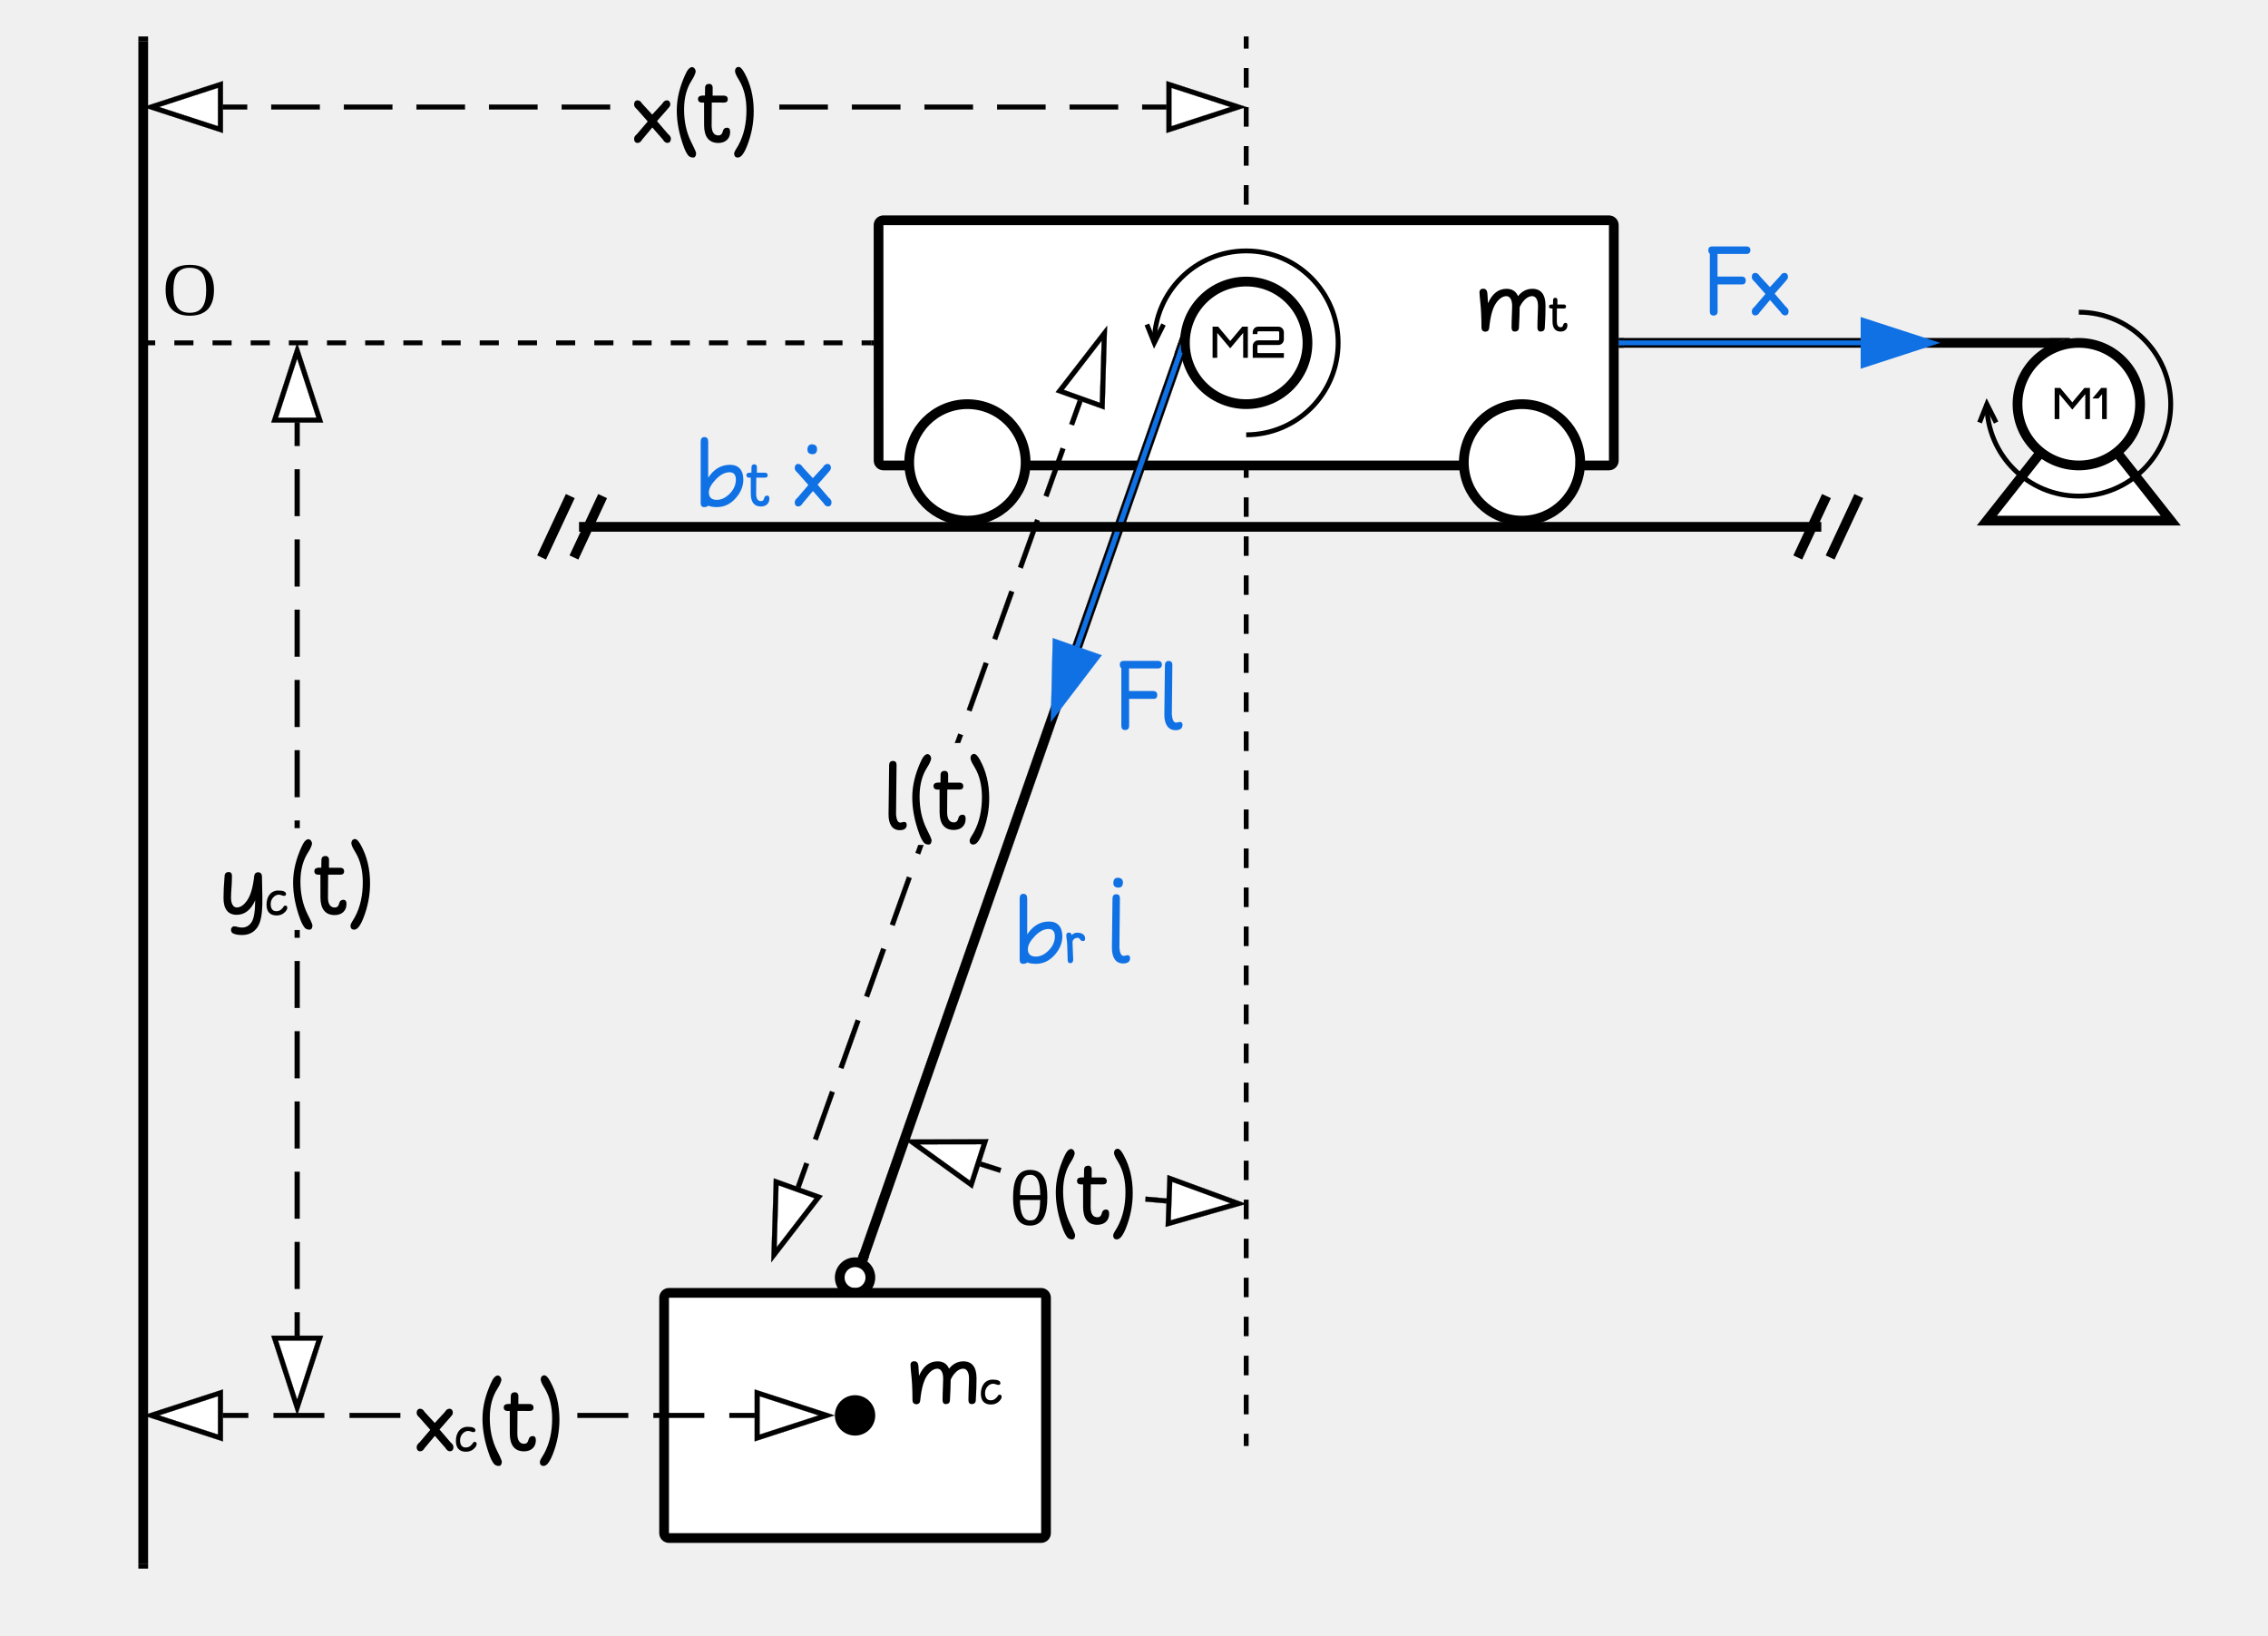
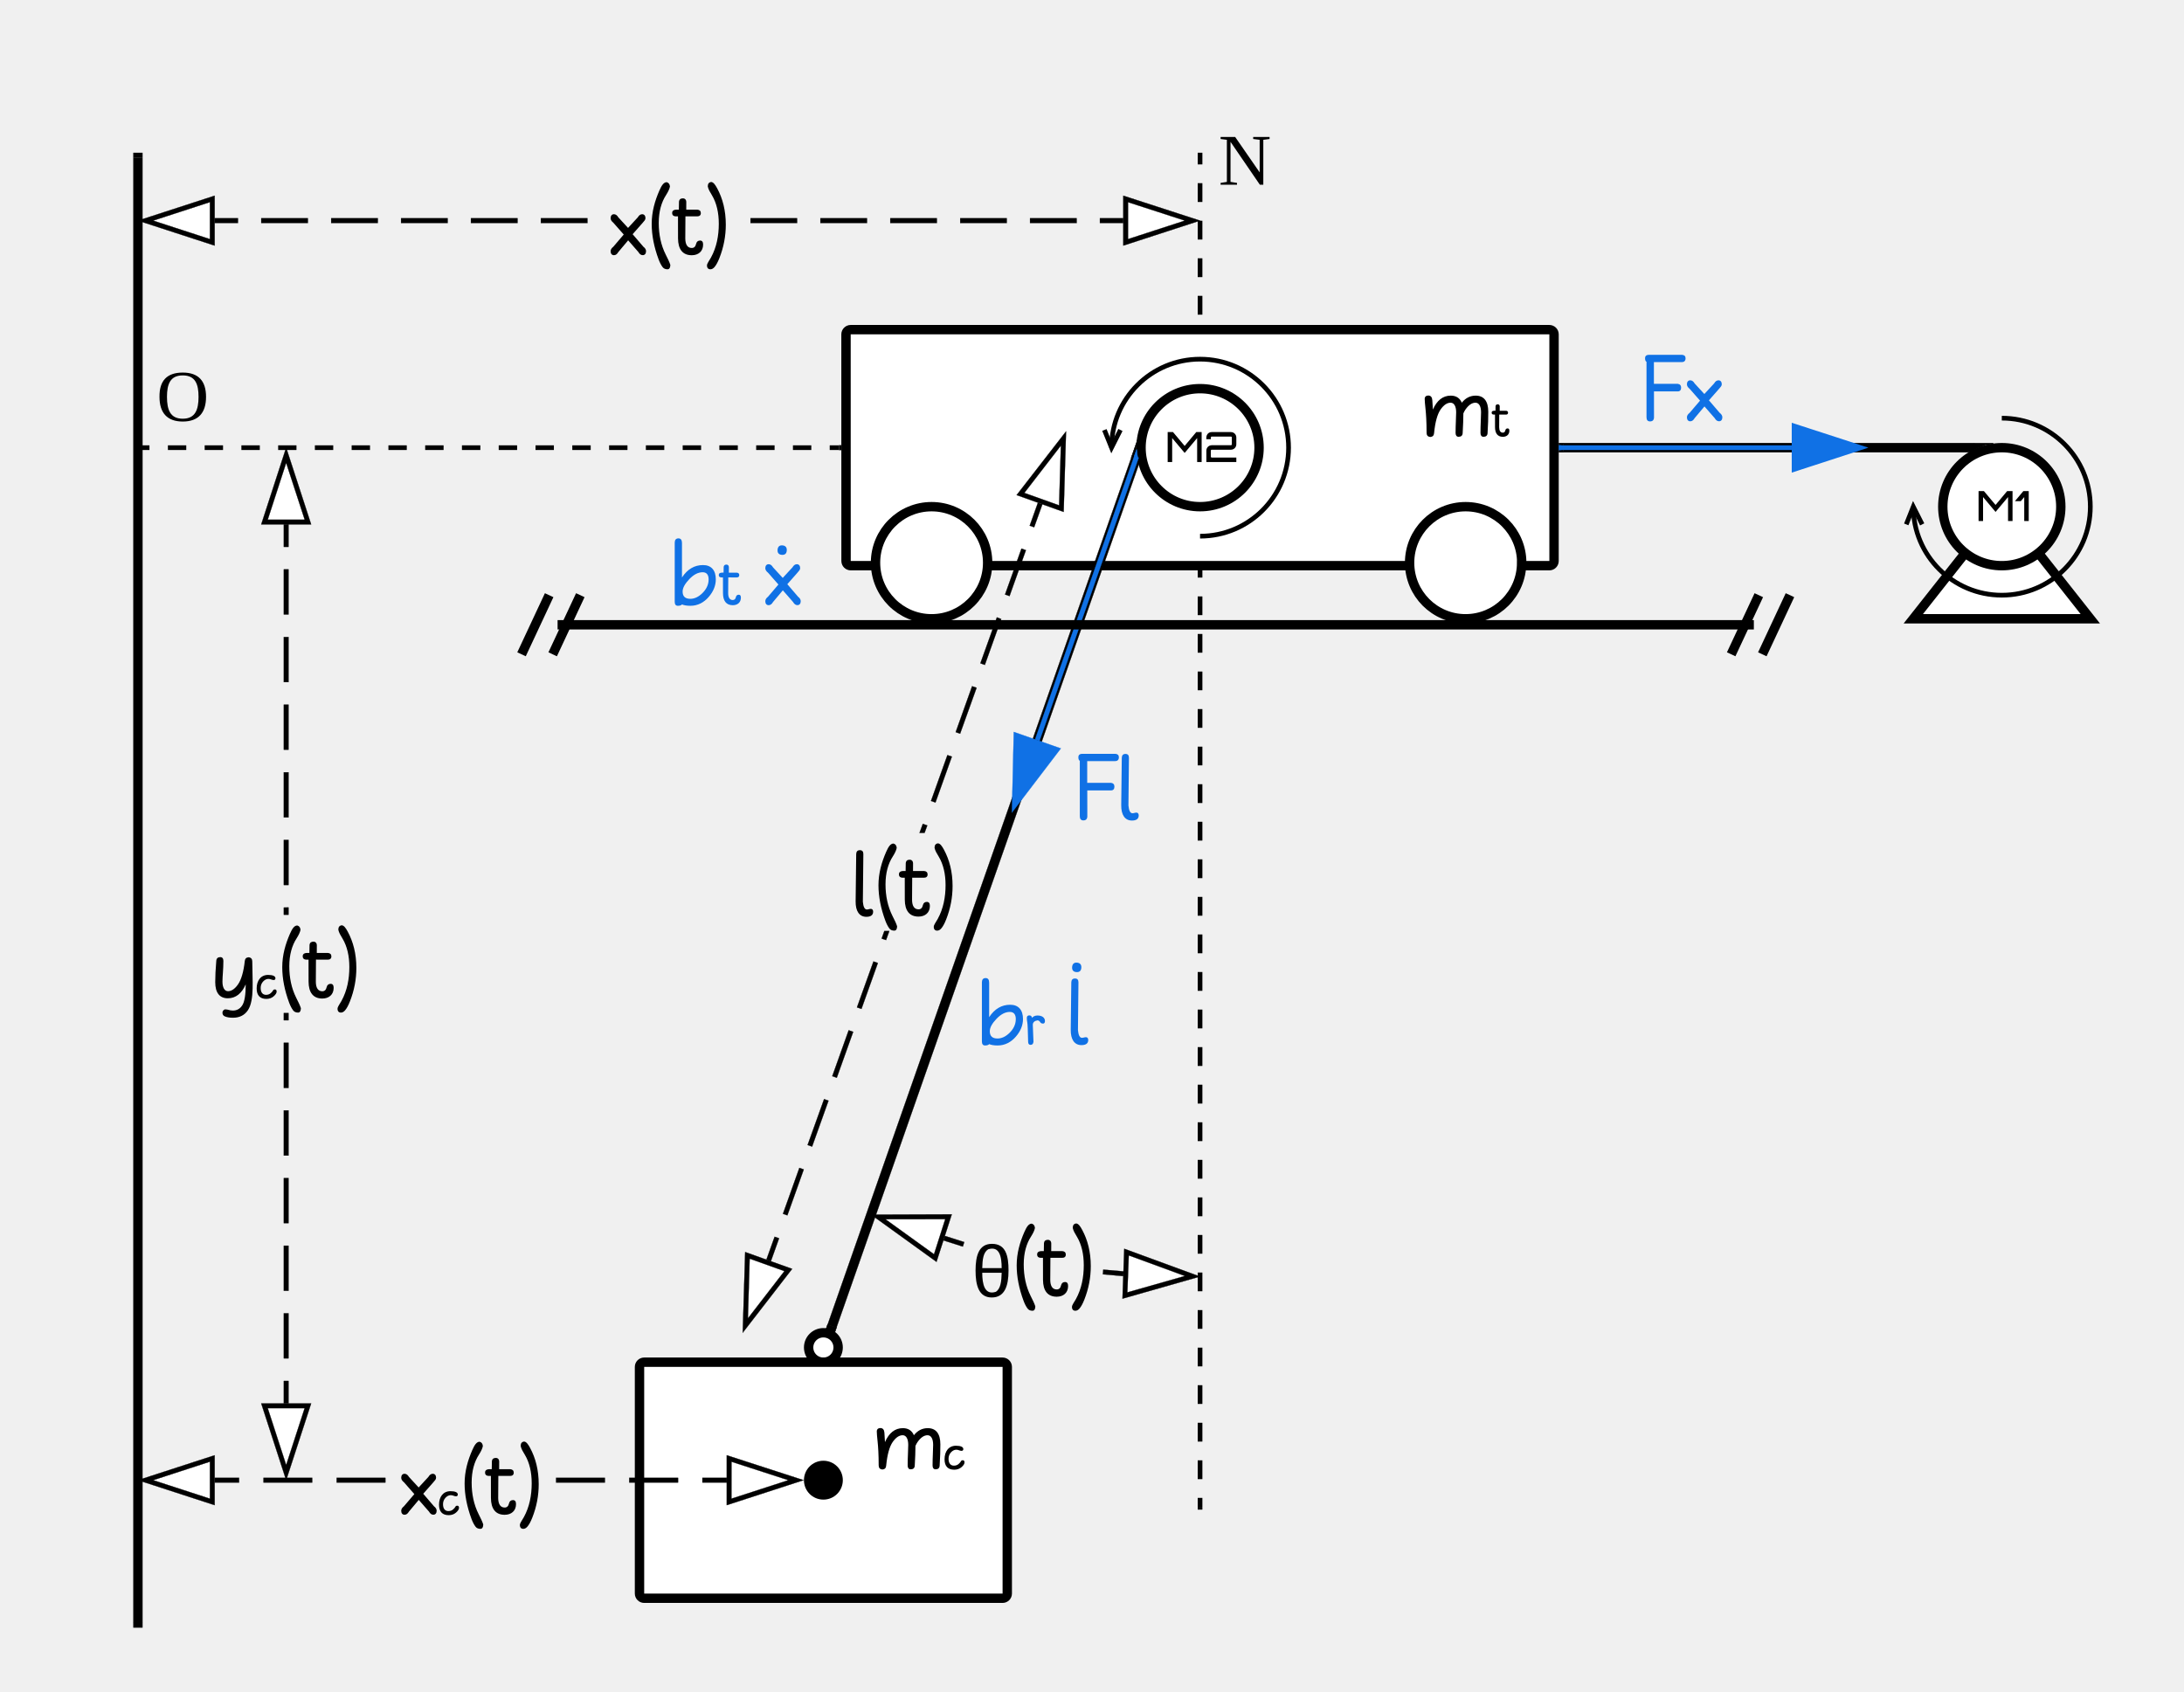
- <svg xmlns="http://www.w3.org/2000/svg" xmlns:ns1="lucid" xmlns:xlink="http://www.w3.org/1999/xlink" width="466.3" height="336.15">
-   <g transform="translate(-373.7008 -80.70373)" ns1:page-tab-id="0_0">
+ <svg xmlns="http://www.w3.org/2000/svg" xmlns:ns1="lucid" xmlns:xlink="http://www.w3.org/1999/xlink" width="466.3" height="361.26">
+   <g transform="translate(-373.7008 -55.59055)" ns1:page-tab-id="0_0">
    <path d="M403.65 151.18h1.96m3.94 0h3.92m3.93 0h3.92m3.92 0h3.93m3.92 0H437m3.93 0h3.92m3.93 0h3.92m3.93 0h3.92m3.93 0h3.93m3.92 0h3.93m3.92 0h3.93m3.93 0h3.92m3.93 0h3.93m3.93 0h3.92m3.93 0h3.93m3.93 0h3.93m3.9 0h3.94m3.92 0h3.93m3.92 0h3.92m3.93 0h1.96M403.66 151.18h-.5" stroke="#000" fill="none" />
    <path d="M553.33 151.68h-.5v-1h.5z" stroke="#000" stroke-width=".05" />
    <path d="M707.5 151.18h87.75" stroke="#000" stroke-width="2" fill="none" />
    <path d="M707.54 152.18h-1.03v-2h1.04zM799.25 150.4l-1.68.23-2.34.98v-1.42h4.02z" stroke="#000" stroke-width=".05" />
    <path d="M629.92 88.7v2m0 4v4.02m0 4v4.02m0 4v4.02m0 4v4.02m0 4v4.02m0 4v4.02m0 4v4.02m0 4v4.02m0 4v4.02m0 4.02v4m0 4.02v4m0 4.02v4m0 4.02v4m0 4.02v4m0 4.02v4m0 4.02v4m0 4.02v4.02m0 4v4.02m0 4v4.02m0 4v4.02m0 4v4.02m0 4v4.02m0 4v4.02m0 4v4.02m0 4v4.03m0 4v4.02m0 4v4.02m0 4v4.02m0 4v4m0 4.02v4m0 4.02v4m0 4.02v4m0 4.02v4m0 4.02v4.02m0 4v4.02m0 4v2M629.92 88.7v-.5M629.92 377.44v.5" stroke="#000" fill="none" />
    <path d="M554.33 126.98a1 1 0 0 1 1-1H704.5a1 1 0 0 1 1 1v48.4a1 1 0 0 1-1 1H555.34a1 1 0 0 1-1-1z" stroke="#000" stroke-width="2" fill="#fff" />
    <path d="M584.57 175.75c0 6.6-5.36 11.97-11.97 11.97-6.6 0-11.97-5.36-11.97-11.97 0-6.6 5.36-11.97 11.97-11.97 6.6 0 11.97 5.36 11.97 11.97zM698.58 175.75c0 6.6-5.36 11.97-11.97 11.97-6.6 0-11.95-5.36-11.95-11.97 0-6.6 5.35-11.97 11.96-11.97 6.62 0 11.98 5.36 11.98 11.97z" stroke="#000" stroke-width="2" fill="#fff" />
    <g fill="none">
      <path d="M629.92 170.08c10.44 0 18.9-8.46 18.9-18.9 0-10.44-8.46-18.9-18.9-18.9-10.44 0-18.9 8.46-18.9 18.9" stroke="#000" />
      <path d="M609.5 147.4l1.52 3.78 1.9-3.78" stroke="#000" />
      <path d="M629.92 170.08c10.44 0 18.9-8.46 18.9-18.9 0-10.44-8.46-18.9-18.9-18.9-10.44 0-18.9 8.46-18.9 18.9z" />
    </g>
    <path d="M642.52 151.18c0 6.96-5.64 12.6-12.6 12.6s-12.6-5.64-12.6-12.6 5.64-12.6 12.6-12.6 12.6 5.64 12.6 12.6z" stroke="#000" stroke-width="2" fill="#fff" />
    <use xlink:href="#a" transform="matrix(1,0,0,1,622.3228,143.5827) translate(0.1866667 10.66667)" />
    <path d="M617.13 153.97L552.28 339.1l-1.88-.67 64.84-185.12z" stroke="#000" stroke-width=".05" />
    <path d="M616.3 151.18l.36 2.65-1.43-.5 1.28-3.66z" />
    <path d="M616.34 151.18l.35 2.7-1.5-.53 1.37-3.9zm-1.08 2.14l1.37.48-.34-2.62.16-1.27z" stroke="#000" stroke-width=".05" />
    <path d="M552.3 339.06l-.37 1.02-1.85-.76.32-.92z" />
    <path d="M552.32 339.05l-.37 1.07-1.9-.8.34-.95zm-2.2.25l1.8.75.34-.97-1.84-.65zM424.5 103.2h-4.97v-1h4.98zm14.93 0h-9.95v-1h9.95zm14.93 0h-9.95v-1h9.96zm14.92 0h-9.95v-1h9.95zm14.92 0h-9.95v-1h9.95zm14.93 0h-9.95v-1h9.94zm44.76 0h-9.95v-1h9.94zm14.92 0h-9.95v-1h9.95zm14.92 0h-9.95v-1h9.94zm14.92 0h-9.94v-1h9.94zm14.93 0h-9.96v-1h9.95zm9.94 0h-4.98v-1h4.98z" stroke="#000" stroke-width=".05" />
    <path d="M419.03 107.34l-14.26-4.64 14.26-4.63z" fill="#fff" />
    <path d="M419.53 108.03l-16.38-5.33 16.38-5.32zm-13.14-5.33l12.13 3.95v-7.9z" stroke="#000" stroke-width=".05" />
    <path d="M628.3 102.7l-14.26 4.64v-9.27z" fill="#fff" />
    <path d="M629.92 102.7l-16.38 5.33V97.38zm-15.38 3.95l12.14-3.95-12.14-3.94z" stroke="#000" stroke-width=".05" />
    <use xlink:href="#b" transform="matrix(1,0,0,1,503.8586,92.21056) translate(0 17.87218)" />
    <path d="M403.15 89.2v312.95" stroke="#000" stroke-width="2" stroke-linejoin="round" fill="none" />
    <path d="M403.15 89.22V88.2M403.15 402.12v1.03" stroke="#000" stroke-width="2" fill="none" />
    <path d="M552.65 343.3c0 1.75-1.4 3.16-3.15 3.16-1.74 0-3.15-1.4-3.15-3.15 0-1.73 1.4-3.14 3.15-3.14 1.74 0 3.15 1.4 3.15 3.15z" stroke="#000" stroke-width="2" fill="#fff" />
    <path d="M510.24 347.46a1 1 0 0 1 1-1h76.52a1 1 0 0 1 1 1v48.4a1 1 0 0 1-1 1h-76.52a1 1 0 0 1-1-1z" stroke="#000" stroke-width="2" fill="#fff" />
    <path d="M552.65 371.65c0 1.74-1.4 3.15-3.15 3.15-1.74 0-3.15-1.4-3.15-3.15 0-1.74 1.4-3.15 3.15-3.15 1.74 0 3.15 1.4 3.15 3.15z" stroke="#000" stroke-width="2" />
    <path d="M424.74 372.15h-5.2v-1h5.2zm15.62 0h-10.4v-1h10.4zm15.62 0h-10.4v-1h10.4zm46.87 0h-10.42v-1h10.42zm15.62 0h-10.42v-1h10.42zm10.4 0h-5.2v-1h5.2z" stroke="#000" stroke-width=".05" />
    <path d="M419.03 376.3l-14.26-4.65 14.26-4.63z" fill="#fff" />
    <path d="M419.53 376.98l-16.38-5.33 16.38-5.32zm-13.14-5.33l12.13 3.95v-7.9z" stroke="#000" stroke-width=".05" />
    <path d="M543.65 371.65l-14.27 4.64V367z" fill="#fff" />
    <path d="M545.27 371.65l-16.4 5.33v-10.65zm-15.4 3.95l12.16-3.95-12.15-3.94z" stroke="#000" stroke-width=".05" />
    <use xlink:href="#c" transform="matrix(1,0,0,1,459.1513,361.1604) translate(0 17.87218)" />
    <path d="M435.3 355.27h-1v-4.8h1zm0-9.63h-1v-9.62h1zm0-14.44h-1v-9.62h1zm0-14.43h-1v-9.63h1zm0-14.44h-1v-9.63h1zm0-14.44h-1v-9.64h1zm0-14.45h-1v-1.54h1zm0-22.53h-1v-1.53l1-.02zm0-6.35h-1v-9.62h1zm0-14.44h-1v-9.62h1zm0-14.44h-1v-9.63h1zm0-14.44h-1v-9.63h1zm0-14.44h-1v-9.63h1zm0-14.44h-1v-4.8l1-.02z" stroke="#000" stroke-width=".05" />
    <path d="M439.44 167.06h-9.27l4.63-14.26z" fill="#fff" />
    <path d="M440.13 167.56h-10.65l5.32-16.38zm-9.27-1h7.9l-3.96-12.14z" stroke="#000" stroke-width=".05" />
    <path d="M434.8 370.04l-4.63-14.27h9.27z" fill="#fff" />
    <path d="M434.8 371.65l-5.32-16.38h10.65zm-3.94-15.38l3.94 12.15 3.95-12.15z" stroke="#000" stroke-width=".05" />
    <use xlink:href="#d" transform="matrix(1,0,0,1,419.275,250.9242) translate(0 17.87218)" />
    <path d="M613.6 327.07l-.1 1-4.32-.38.08-1zm-34.03-6.26l-.3.96-4.14-1.32.3-.96z" stroke="#000" stroke-width=".05" />
    <path d="M573.4 324.22l-12.18-8.77 15-.06z" fill="#fff" />
    <path d="M573.65 325.03l-13.97-10.08 17.23-.06zm-10.9-9.1l10.37 7.48 2.4-7.5z" stroke="#000" stroke-width=".05" />
    <path d="M628.3 328.1l-14.42 4.12.34-9.26z" fill="#fff" />
    <path d="M629.92 328.17l-16.56 4.72.38-10.65zm-15.52 3.38l12.3-3.5-12-4.4z" stroke="#000" stroke-width=".05" />
    <use xlink:href="#e" transform="matrix(1,0,0,1,581.169,314.5924) translate(0 17.87213)" />
    <path d="M540.04 320l-1.75 4.9-.96-.33 1.76-4.9zm5.27-14.7l-3.5 9.8-.94-.33 3.5-9.8zm5.28-14.68l-3.5 9.8-.96-.34 3.52-9.8zm5.27-14.7l-3.5 9.8-.96-.34 3.5-9.8zm5.27-14.7l-3.5 9.8-.96-.33 3.52-9.8zm1.75-4.9l-.94-.32.57-1.6h1.06zm8.8-24.47l-.58 1.58h-1.07l.7-1.92zm5.25-14.7l-3.5 9.8-.95-.34 3.5-9.78zm5.28-14.7l-3.52 9.8-.94-.33 3.5-9.8zm5.26-14.68l-3.5 9.8-.95-.35 3.52-9.8zm5.27-14.7l-3.5 9.8-.95-.34 3.5-9.8zm3.52-9.8l-1.76 4.9-.95-.33 1.75-4.9z" stroke="#000" stroke-width=".05" />
    <path d="M542 326.77l-9.17 11.86.45-15z" fill="#fff" />
    <path d="M542.83 326.53l-10.55 13.63.52-17.22zm-9.45 10.58l7.8-10.1-7.42-2.66z" stroke="#000" stroke-width=".05" />
    <path d="M600.3 164.2l-8.72-3.13 9.18-11.86z" fill="#fff" />
    <path d="M600.8 164.9l-10.04-3.6 10.55-13.6zm-8.4-4.06l7.43 2.66.38-12.77z" stroke="#000" stroke-width=".05" />
    <use xlink:href="#f" transform="matrix(1,0,0,1,555.9596,233.4288) translate(0 17.87218)" />
    <path d="M782.2 187.72H820l-18.9-23.94z" stroke="#000" stroke-width="2" fill="#fff" />
    <g fill="none">
      <path d="M801.1 144.88c10.44 0 18.9 8.46 18.9 18.9 0 10.44-8.46 18.9-18.9 18.9-10.43 0-18.9-8.46-18.9-18.9" stroke="#000" />
      <path d="M780.7 167.56l1.5-3.78 1.9 3.78" stroke="#000" />
      <path d="M801.1 144.88c10.44 0 18.9 8.46 18.9 18.9 0 10.44-8.46 18.9-18.9 18.9-10.43 0-18.9-8.46-18.9-18.9z" />
    </g>
    <path d="M813.7 163.78c0 6.96-5.64 12.6-12.6 12.6s-12.6-5.64-12.6-12.6 5.64-12.6 12.6-12.6 12.6 5.64 12.6 12.6z" stroke="#000" stroke-width="2" fill="#fff" />
    <use xlink:href="#g" transform="matrix(1,0,0,1,793.5039,156.1811) translate(2.137778 10.66667)" />
    <path d="M667.72 131.98a6 6 0 0 1 6-6h25.63a6 6 0 0 1 6 6v13.2a6 6 0 0 1-6 6h-25.63a6 6 0 0 1-6-6z" stroke="#000" stroke-opacity="0" stroke-width="2" fill="#fff" fill-opacity="0" />
    <use xlink:href="#h" transform="matrix(1,0,0,1,672.7165,130.9843) translate(4.636936 17.87218)" />
    <path d="M551.13 352.46a6 6 0 0 1 6-6h25.63a6 6 0 0 1 6 6v16.34a6 6 0 0 1-6 6h-25.63a6 6 0 0 1-6-6z" stroke="#000" stroke-opacity="0" stroke-width="2" fill="#fff" fill-opacity="0" />
    <use xlink:href="#i" transform="matrix(1,0,0,1,556.126,351.4567) translate(4.244141 17.87218)" />
    <path d="M616.82 153.33l-21.18 60.47-.94-.33L615.87 153z" stroke="#1071e5" stroke-width=".05" fill="#1071e5" />
    <path d="M616.6 153.26l-.73-.25.5-1.4z" fill="#1071e5" />
    <path d="M616.62 153.3l-.78-.27.54-1.54zm-.72-.3l.66.23-.2-1.53z" stroke="#1071e5" stroke-width=".05" fill="#1071e5" />
    <path d="M599.38 215.64l-9.1 11.93.35-15z" fill="#1071e5" />
    <path d="M600.2 215.4l-10.45 13.7.4-17.22zm-9.38 10.64l7.74-10.16-7.45-2.6z" stroke="#1071e5" stroke-width=".05" fill="#1071e5" />
    <path d="M707 151.18h49.25" stroke="#1071e5" fill="none" />
    <path d="M707.02 151.68h-.5v-1h.5z" stroke="#1071e5" stroke-width=".05" fill="#1071e5" />
    <path d="M771 151.18l-14.25 4.64v-9.27z" stroke="#1071e5" fill="#1071e5" />
    <path d="M595.28 213.87a6 6 0 0 1 6-6h17.75a6 6 0 0 1 6 6v16.5a6 6 0 0 1-6 6h-17.75a6 6 0 0 1-6-6z" stroke="#000" stroke-opacity="0" stroke-width="2" fill="#fff" fill-opacity="0" />
    <use xlink:href="#j" transform="matrix(1,0,0,1,600.2756,212.874) translate(3.259006 17.87218)" />
    <path d="M718.1 128.68a6 6 0 0 1 6-6h17.77a6 6 0 0 1 6 6v16.5a6 6 0 0 1-6 6H724.1a6 6 0 0 1-6-6z" stroke="#000" stroke-opacity="0" stroke-width="2" fill="#fff" fill-opacity="0" />
    <use xlink:href="#k" transform="matrix(1,0,0,1,723.1102,127.6772) translate(1.417101 17.87218)" />
    <path d="M496.75 189h247.4M496.78 189h-4.03M744.13 189h4.03" stroke="#000" stroke-width="2" fill="none" />
    <path d="M491.04 182.68a6 6 0 0 0-6 6v.6a6 6 0 0 0 6 6h.6a6 6 0 0 0 6-6v-.6a6 6 0 0 0-6-6z" fill="none" />
    <path d="M490.95 182.68l-5.9 12.62m12.55-12.62l-5.9 12.62" stroke="#000" stroke-width="2" fill-opacity="0" />
    <path d="M749.3 182.68a6 6 0 0 0-6 6v.6a6 6 0 0 0 6 6h.6a6 6 0 0 0 6-6v-.6a6 6 0 0 0-6-6z" fill="none" />
    <path d="M749.22 182.68l-5.9 12.62m12.55-12.62l-5.9 12.62" stroke="#000" stroke-width="2" fill-opacity="0" />
    <path d="M570.24 261.83a6 6 0 0 1 6-6h28.78a6 6 0 0 1 6 6v16.5a6 6 0 0 1-6 6h-28.78a6 6 0 0 1-6-6z" stroke="#000" stroke-opacity="0" stroke-width="2" fill="#fff" fill-opacity="0" />
    <use xlink:href="#l" transform="matrix(1,0,0,1,575.2362,260.8268) translate(7.537543 17.87218)" />
    <use xlink:href="#m" transform="matrix(1,0,0,1,575.2362,260.8268) translate(26.64779 17.87218)" />
    <path d="M592.28 246.28a6 6 0 0 1 6-6h5a6 6 0 0 1 6 6v7.44a6 6 0 0 1-6 6h-5a6 6 0 0 1-6-6z" stroke="#000" stroke-opacity="0" stroke-width="2" fill="#fff" fill-opacity="0" />
    <use xlink:href="#n" transform="matrix(1,0,0,1,597.2835,245.2756) translate(4.118707 17.87218)" />
    <path d="M508.56 166.63a6 6 0 0 1 6-6h32.1a6 6 0 0 1 6 6v18.24a6 6 0 0 1-6 6h-32.1a6 6 0 0 1-6-6z" stroke="#000" stroke-opacity="0" stroke-width="2" fill="#fff" fill-opacity="0" />
    <use xlink:href="#o" transform="matrix(1,0,0,1,513.5551,165.6299) translate(3.633898 19.18468)" />
    <use xlink:href="#p" transform="matrix(1,0,0,1,513.5551,165.6299) translate(23.33008 19.18468)" />
    <path d="M527.45 157.18a6 6 0 0 1 6-6h13.2a6 6 0 0 1 6 6v11.94a6 6 0 0 1-6 6h-13.2a6 6 0 0 1-6-6z" stroke="#000" stroke-opacity="0" stroke-width="2" fill="#fff" fill-opacity="0" />
    <use xlink:href="#n" transform="matrix(1,0,0,1,532.4528,156.1811) translate(6.059353 17.87218)" />
    <path d="M393.7 131.98a6 6 0 0 1 6-6h25.64a6 6 0 0 1 6 6v13.2a6 6 0 0 1-6 6H399.7a6 6 0 0 1-6-6z" stroke="#000" stroke-opacity="0" stroke-width="2" fill="#fff" fill-opacity="0" />
+     <use xlink:href="#q" transform="matrix(1,0,0,1,398.7008,130.9843) translate(8.404321 14.44444)" />
+     <path d="M620.47 81.6a6 6 0 0 1 6-6h25.64a6 6 0 0 1 6 6v13.2a6 6 0 0 1-6 6h-25.63a6 6 0 0 1-6-6z" stroke="#000" stroke-opacity="0" stroke-width="2" fill="#fff" fill-opacity="0" />
    <g>
-       <use xlink:href="#q" transform="matrix(1,0,0,1,398.7008,130.9843) translate(8.404321 14.44444)" />
+       <use xlink:href="#r" transform="matrix(1,0,0,1,625.4724,80.59055) translate(8.404321 14.44444)" />
    </g>
    <defs>
-       <path d="M464-387l279-333h129V0H764v-576L464-219 164-576V0H56v-720h128" id="r" />
-       <path d="M187-720h460c72 0 130 58 130 130v164c0 72-58 130-130 130H187c-12 0-22 10-22 22v144c0 12 10 22 22 22h590V0H57v-274c0-72 58-130 130-130h460c12 0 22-10 22-22v-164c0-12-10-22-22-22H187c-29 0-21 36-22 64H57c-12-101 43-172 130-172" id="s" />
+       <path d="M464-387l279-333h129V0H764v-576L464-219 164-576V0H56v-720h128" id="s" />
+       <path d="M187-720h460c72 0 130 58 130 130v164c0 72-58 130-130 130H187c-12 0-22 10-22 22v144c0 12 10 22 22 22h590V0H57v-274c0-72 58-130 130-130h460c12 0 22-10 22-22v-164c0-12-10-22-22-22H187c-29 0-21 36-22 64H57c-12-101 43-172 130-172" id="t" />
      <g id="a">
-         <use transform="matrix(0.008888889,0,0,0.008888889,0,0)" xlink:href="#r" />
-         <use transform="matrix(0.008888889,0,0,0.008888889,8.248889,0)" xlink:href="#s" />
+         <use transform="matrix(0.008888889,0,0,0.008888889,0,0)" xlink:href="#s" />
+         <use transform="matrix(0.008888889,0,0,0.008888889,8.248889,0)" xlink:href="#t" />
      </g>
-       <path d="M397-581L104-914c-50-39-76-82-76-127 0-67 35-111 94-111 49 0 90 31 123 88l273 297 274-297c33-57 74-88 123-88 58 0 93 44 93 111 0 45-34 79-76 127L647-590l301 351c51 39 76 81 76 127 0 67-35 111-94 111-49 0-89-31-122-89L521-418 245-89C212-31 171 0 122 0 63 0 28-44 28-111c0-46 26-88 76-127" id="t" />
-       <path d="M546-2053c55 14 86 55 92 122-12 65-49 146-110 241-128 197-205 458-205 784 0 322 61 620 196 889 57 113 104 207 130 290-1 77-27 123-80 123-60 0-107-20-138-62-42-56-79-128-112-216-129-348-194-680-194-997 0-345 91-653 215-937 66-151 123-234 206-237" id="u" />
-       <path d="M729-1280c60 5 95 37 95 97 0 61-39 91-100 91-112 0-222 0-333-1l-4 621c1 173 62 269 182 269 70 0 106-44 123-119 14-61 56-90 111-90 57 0 85 38 85 113C888-107 753 1 569 1 314 1 184-166 183-475l-1-617c-92 6-161-5-164-91-3-96 89-102 188-98l4-228c8-59 45-89 110-89 57 0 95 39 95 105l-1 213h315" id="v" />
-       <path d="M103-1933c0-77 33-118 98-125 61 7 109 71 168 181 152 282 241 618 241 1019 0 321-60 635-181 941-46 117-93 201-138 252-31 35-68 61-114 61-59 0-96-36-96-107 0-57 57-123 112-223 159-290 220-615 220-951 0-308-61-580-191-798-53-88-102-165-119-250" id="w" />
+       <path d="M397-581L104-914c-50-39-76-82-76-127 0-67 35-111 94-111 49 0 90 31 123 88l273 297 274-297c33-57 74-88 123-88 58 0 93 44 93 111 0 45-34 79-76 127L647-590l301 351c51 39 76 81 76 127 0 67-35 111-94 111-49 0-89-31-122-89L521-418 245-89C212-31 171 0 122 0 63 0 28-44 28-111c0-46 26-88 76-127" id="u" />
+       <path d="M546-2053c55 14 86 55 92 122-12 65-49 146-110 241-128 197-205 458-205 784 0 322 61 620 196 889 57 113 104 207 130 290-1 77-27 123-80 123-60 0-107-20-138-62-42-56-79-128-112-216-129-348-194-680-194-997 0-345 91-653 215-937 66-151 123-234 206-237" id="v" />
+       <path d="M729-1280c60 5 95 37 95 97 0 61-39 91-100 91-112 0-222 0-333-1l-4 621c1 173 62 269 182 269 70 0 106-44 123-119 14-61 56-90 111-90 57 0 85 38 85 113C888-107 753 1 569 1 314 1 184-166 183-475l-1-617c-92 6-161-5-164-91-3-96 89-102 188-98l4-228c8-59 45-89 110-89 57 0 95 39 95 105l-1 213h315" id="w" />
+       <path d="M103-1933c0-77 33-118 98-125 61 7 109 71 168 181 152 282 241 618 241 1019 0 321-60 635-181 941-46 117-93 201-138 252-31 35-68 61-114 61-59 0-96-36-96-107 0-57 57-123 112-223 159-290 220-615 220-951 0-308-61-580-191-798-53-88-102-165-119-250" id="x" />
      <g id="b">
-         <use transform="matrix(0.007595486,0,0,0.007595486,0,0)" xlink:href="#t" />
-         <use transform="matrix(0.007595486,0,0,0.007595486,8.036024,0)" xlink:href="#u" />
-         <use transform="matrix(0.007595486,0,0,0.007595486,13.21615,0)" xlink:href="#v" />
-         <use transform="matrix(0.007595486,0,0,0.007595486,20.17361,0)" xlink:href="#w" />
+         <use transform="matrix(0.007595486,0,0,0.007595486,0,0)" xlink:href="#u" />
+         <use transform="matrix(0.007595486,0,0,0.007595486,8.036024,0)" xlink:href="#v" />
+         <use transform="matrix(0.007595486,0,0,0.007595486,13.21615,0)" xlink:href="#w" />
+         <use transform="matrix(0.007595486,0,0,0.007595486,20.17361,0)" xlink:href="#x" />
      </g>
-       <path d="M57-493c0-382 199-667 563-667 237 0 361 62 361 164 0 55-31 88-90 88-86 0-161-61-266-56-87 4-171 43-250 128S254-644 254-517c0 221 101 337 264 337 94 0 172-29 233-84s99-99 113-132 46-50 93-50c51 0 83 37 83 104 0 78-56 156-148 236S680 20 533 20C223 20 57-154 57-493" id="x" />
+       <path d="M57-493c0-382 199-667 563-667 237 0 361 62 361 164 0 55-31 88-90 88-86 0-161-61-266-56-87 4-171 43-250 128S254-644 254-517c0 221 101 337 264 337 94 0 172-29 233-84s99-99 113-132 46-50 93-50c51 0 83 37 83 104 0 78-56 156-148 236S680 20 533 20C223 20 57-154 57-493" id="y" />
      <g id="c">
-         <use transform="matrix(0.007595486,0,0,0.007595486,0,0)" xlink:href="#t" />
-         <use transform="matrix(0.004340278,0,0,0.004340278,8.036024,0)" xlink:href="#x" />
-         <use transform="matrix(0.007595486,0,0,0.007595486,12.79731,0)" xlink:href="#u" />
-         <use transform="matrix(0.007595486,0,0,0.007595486,17.97743,0)" xlink:href="#v" />
-         <use transform="matrix(0.007595486,0,0,0.007595486,24.9349,0)" xlink:href="#w" />
+         <use transform="matrix(0.007595486,0,0,0.007595486,0,0)" xlink:href="#u" />
+         <use transform="matrix(0.004340278,0,0,0.004340278,8.036024,0)" xlink:href="#y" />
+         <use transform="matrix(0.007595486,0,0,0.007595486,12.79731,0)" xlink:href="#v" />
+         <use transform="matrix(0.007595486,0,0,0.007595486,17.97743,0)" xlink:href="#w" />
+         <use transform="matrix(0.007595486,0,0,0.007595486,24.9349,0)" xlink:href="#x" />
      </g>
-       <path d="M320 306c99-2 119 33 226 33 114 0 203-50 266-150s95-296 95-587C795-141 627-6 404-6 171-6 50-164 50-460c0-161 9-362 30-603 6-67 45-100 114-100 57 0 85 41 85 107 0 239-26 432-26 581 0 169 58 270 157 270 97 0 191-64 280-191s157-346 191-660c7-62 39-97 107-103 69 8 103 47 103 116 0 497 66 1086-120 1369-93 141-233 215-423 215-101 0-179-15-234-41-40-19-61-52-61-102 0-43 26-74 67-92" id="y" />
+       <path d="M320 306c99-2 119 33 226 33 114 0 203-50 266-150s95-296 95-587C795-141 627-6 404-6 171-6 50-164 50-460c0-161 9-362 30-603 6-67 45-100 114-100 57 0 85 41 85 107 0 239-26 432-26 581 0 169 58 270 157 270 97 0 191-64 280-191s157-346 191-660c7-62 39-97 107-103 69 8 103 47 103 116 0 497 66 1086-120 1369-93 141-233 215-423 215-101 0-179-15-234-41-40-19-61-52-61-102 0-43 26-74 67-92" id="z" />
      <g id="d">
-         <use transform="matrix(0.007595486,0,0,0.007595486,0,0)" xlink:href="#y" />
-         <use transform="matrix(0.004340278,0,0,0.004340278,8.977865,0)" xlink:href="#x" />
-         <use transform="matrix(0.007595486,0,0,0.007595486,13.73915,0)" xlink:href="#u" />
-         <use transform="matrix(0.007595486,0,0,0.007595486,18.91927,0)" xlink:href="#v" />
-         <use transform="matrix(0.007595486,0,0,0.007595486,25.87674,0)" xlink:href="#w" />
+         <use transform="matrix(0.007595486,0,0,0.007595486,0,0)" xlink:href="#z" />
+         <use transform="matrix(0.004340278,0,0,0.004340278,8.977865,0)" xlink:href="#y" />
+         <use transform="matrix(0.007595486,0,0,0.007595486,13.73915,0)" xlink:href="#v" />
+         <use transform="matrix(0.007595486,0,0,0.007595486,18.91927,0)" xlink:href="#w" />
+         <use transform="matrix(0.007595486,0,0,0.007595486,25.87674,0)" xlink:href="#x" />
      </g>
-       <path d="M569-1485c393 0 466 341 466 751 0 432-108 757-472 757-370 0-455-353-455-757 0-427 97-751 461-751zM296-671c0 313 63 637 381 535 137-85 159-296 165-535H296zm546-131c0-319-57-631-381-529-137 91-159 284-165 529h546" id="z" />
+       <path d="M569-1485c393 0 466 341 466 751 0 432-108 757-472 757-370 0-455-353-455-757 0-427 97-751 461-751zM296-671c0 313 63 637 381 535 137-85 159-296 165-535H296zm546-131c0-319-57-631-381-529-137 91-159 284-165 529h546" id="A" />
      <g id="e">
-         <use transform="matrix(0.007595464,0,0,0.007595464,0,0)" xlink:href="#z" />
-         <use transform="matrix(0.007595464,0,0,0.007595464,8.651234,0)" xlink:href="#u" />
-         <use transform="matrix(0.007595464,0,0,0.007595464,13.83134,0)" xlink:href="#v" />
-         <use transform="matrix(0.007595464,0,0,0.007595464,20.78879,0)" xlink:href="#w" />
+         <use transform="matrix(0.007595464,0,0,0.007595464,0,0)" xlink:href="#A" />
+         <use transform="matrix(0.007595464,0,0,0.007595464,8.651234,0)" xlink:href="#v" />
+         <use transform="matrix(0.007595464,0,0,0.007595464,13.83134,0)" xlink:href="#w" />
+         <use transform="matrix(0.007595464,0,0,0.007595464,20.78879,0)" xlink:href="#x" />
      </g>
-       <path d="M372-198c41 0 69-18 113-18 35 0 63 26 63 79C548-42 483 7 358 7 159 7 53-153 56-426l16-1333c3-71 38-107 103-107s99 36 98 109L259-416c13 145 51 218 113 218" id="A" />
+       <path d="M372-198c41 0 69-18 113-18 35 0 63 26 63 79C548-42 483 7 358 7 159 7 53-153 56-426l16-1333c3-71 38-107 103-107s99 36 98 109L259-416c13 145 51 218 113 218" id="B" />
      <g id="f">
-         <use transform="matrix(0.007595486,0,0,0.007595486,0,0)" xlink:href="#A" />
-         <use transform="matrix(0.007595486,0,0,0.007595486,4.352214,0)" xlink:href="#u" />
-         <use transform="matrix(0.007595486,0,0,0.007595486,9.532335,0)" xlink:href="#v" />
-         <use transform="matrix(0.007595486,0,0,0.007595486,16.4898,0)" xlink:href="#w" />
+         <use transform="matrix(0.007595486,0,0,0.007595486,0,0)" xlink:href="#B" />
+         <use transform="matrix(0.007595486,0,0,0.007595486,4.352214,0)" xlink:href="#v" />
+         <use transform="matrix(0.007595486,0,0,0.007595486,9.532335,0)" xlink:href="#w" />
+         <use transform="matrix(0.007595486,0,0,0.007595486,16.4898,0)" xlink:href="#x" />
      </g>
-       <path d="M1-477l203-243h129V0H225v-576l-83 99H1" id="B" />
+       <path d="M1-477l203-243h129V0H225v-576l-83 99H1" id="C" />
      <g id="g">
-         <use transform="matrix(0.008888889,0,0,0.008888889,0,0)" xlink:href="#r" />
-         <use transform="matrix(0.008888889,0,0,0.008888889,8.248889,0)" xlink:href="#B" />
+         <use transform="matrix(0.008888889,0,0,0.008888889,0,0)" xlink:href="#s" />
+         <use transform="matrix(0.008888889,0,0,0.008888889,8.248889,0)" xlink:href="#C" />
      </g>
-       <path d="M1157-658c-2 153-6 339-20 557-4 68-45 101-114 101-57 0-85-41-85-107 0-239 16-432 16-581 0-169-58-270-157-270-97 0-191 63-280 190S364-417 333-97C327-35 294 0 226 6c-69-8-103-47-103-116 0-307-15-531-30-670s-23-234-23-285c0-63 42-95 101-95 71 0 108 50 113 131l16 264c112-257 280-392 503-392 153 0 256 71 310 199 102-129 232-199 390-199 233 0 354 158 354 454 0 161-4 362-20 602-4 68-45 101-114 101-57 0-85-41-85-107 0-239 16-432 16-581 0-169-58-270-157-270-97 0-191 63-280 190-22 31-42 68-60 110" id="C" />
+       <path d="M1157-658c-2 153-6 339-20 557-4 68-45 101-114 101-57 0-85-41-85-107 0-239 16-432 16-581 0-169-58-270-157-270-97 0-191 63-280 190S364-417 333-97C327-35 294 0 226 6c-69-8-103-47-103-116 0-307-15-531-30-670s-23-234-23-285c0-63 42-95 101-95 71 0 108 50 113 131l16 264c112-257 280-392 503-392 153 0 256 71 310 199 102-129 232-199 390-199 233 0 354 158 354 454 0 161-4 362-20 602-4 68-45 101-114 101-57 0-85-41-85-107 0-239 16-432 16-581 0-169-58-270-157-270-97 0-191 63-280 190-22 31-42 68-60 110" id="D" />
      <g id="h">
-         <use transform="matrix(0.007595486,0,0,0.007595486,0,0)" xlink:href="#C" />
-         <use transform="matrix(0.004340278,0,0,0.004340278,14.75043,0)" xlink:href="#v" />
+         <use transform="matrix(0.007595486,0,0,0.007595486,0,0)" xlink:href="#D" />
+         <use transform="matrix(0.004340278,0,0,0.004340278,14.75043,0)" xlink:href="#w" />
      </g>
      <g id="i">
-         <use transform="matrix(0.007595486,0,0,0.007595486,0,0)" xlink:href="#C" />
-         <use transform="matrix(0.004340278,0,0,0.004340278,14.75043,0)" xlink:href="#x" />
+         <use transform="matrix(0.007595486,0,0,0.007595486,0,0)" xlink:href="#D" />
+         <use transform="matrix(0.004340278,0,0,0.004340278,14.75043,0)" xlink:href="#y" />
      </g>
-       <path fill="#1071e5" d="M1099-1868c62 6 93 38 93 97 0 69-37 107-106 107H302v611h672c62 9 93 46 93 109-1 65-32 104-96 104H304l1 735C301-34 264 3 194 3 128 3 94-36 94-112v-1561c-27-11-40-45-41-102 0-56 35-93 106-93h940" id="D" />
-       <path fill="#1071e5" d="M372-198c41 0 69-18 113-18 35 0 63 26 63 79C548-42 483 7 358 7 159 7 53-153 56-426l16-1333c3-71 38-107 103-107s99 36 98 109L259-416c13 145 51 218 113 218" id="E" />
+       <path fill="#1071e5" d="M1099-1868c62 6 93 38 93 97 0 69-37 107-106 107H302v611h672c62 9 93 46 93 109-1 65-32 104-96 104H304l1 735C301-34 264 3 194 3 128 3 94-36 94-112v-1561c-27-11-40-45-41-102 0-56 35-93 106-93h940" id="E" />
+       <path fill="#1071e5" d="M372-198c41 0 69-18 113-18 35 0 63 26 63 79C548-42 483 7 358 7 159 7 53-153 56-426l16-1333c3-71 38-107 103-107s99 36 98 109L259-416c13 145 51 218 113 218" id="F" />
      <g id="j">
-         <use transform="matrix(0.007595486,0,0,0.007595486,0,0)" xlink:href="#D" />
-         <use transform="matrix(0.007595486,0,0,0.007595486,9.129774,0)" xlink:href="#E" />
-       </g>
-       <path fill="#1071e5" d="M397-581L104-914c-50-39-76-82-76-127 0-67 35-111 94-111 49 0 90 31 123 88l273 297 274-297c33-57 74-88 123-88 58 0 93 44 93 111 0 45-34 79-76 127L647-590l301 351c51 39 76 81 76 127 0 67-35 111-94 111-49 0-89-31-122-89L521-418 245-89C212-31 171 0 122 0 63 0 28-44 28-111c0-46 26-88 76-127" id="F" />
-       <g id="k">
-         <use transform="matrix(0.007595486,0,0,0.007595486,0,0)" xlink:href="#D" />
+         <use transform="matrix(0.007595486,0,0,0.007595486,0,0)" xlink:href="#E" />
        <use transform="matrix(0.007595486,0,0,0.007595486,9.129774,0)" xlink:href="#F" />
      </g>
-       <path fill="#1071e5" d="M860-926c-128 0-253 66-374 193S297-489 297-384c0 137 72 205 216 205 115 0 227-51 333-153s182-232 182-393c0-134-60-201-168-201zM75-1762c2-77 37-116 106-116 65 0 98 45 98 130v969c153-233 350-349 592-349 231 0 359 146 359 401 0 176-67 341-199 494S728 17 517 17C417 17 338 4 279-21c-20 25-59 38-116 38-58 0-88-38-88-113v-1666" id="G" />
-       <path fill="#1071e5" d="M146-1161c66 0 103 37 110 99 43-55 114-94 213-94 183 0 296 84 296 219 0 59-25 99-73 99-55 0-94-20-116-59s-55-61-100-68c-114 15-193 76-189 183l26 661C304-40 266 0 200 0c-60 0-95-39-97-115-11-443-19-697-32-761s-20-128-20-190c0-60 41-95 95-95" id="H" />
+       <path fill="#1071e5" d="M397-581L104-914c-50-39-76-82-76-127 0-67 35-111 94-111 49 0 90 31 123 88l273 297 274-297c33-57 74-88 123-88 58 0 93 44 93 111 0 45-34 79-76 127L647-590l301 351c51 39 76 81 76 127 0 67-35 111-94 111-49 0-89-31-122-89L521-418 245-89C212-31 171 0 122 0 63 0 28-44 28-111c0-46 26-88 76-127" id="G" />
+       <g id="k">
+         <use transform="matrix(0.007595486,0,0,0.007595486,0,0)" xlink:href="#E" />
+         <use transform="matrix(0.007595486,0,0,0.007595486,9.129774,0)" xlink:href="#G" />
+       </g>
+       <path fill="#1071e5" d="M860-926c-128 0-253 66-374 193S297-489 297-384c0 137 72 205 216 205 115 0 227-51 333-153s182-232 182-393c0-134-60-201-168-201zM75-1762c2-77 37-116 106-116 65 0 98 45 98 130v969c153-233 350-349 592-349 231 0 359 146 359 401 0 176-67 341-199 494S728 17 517 17C417 17 338 4 279-21c-20 25-59 38-116 38-58 0-88-38-88-113v-1666" id="H" />
+       <path fill="#1071e5" d="M146-1161c66 0 103 37 110 99 43-55 114-94 213-94 183 0 296 84 296 219 0 59-25 99-73 99-55 0-94-20-116-59s-55-61-100-68c-114 15-193 76-189 183l26 661C304-40 266 0 200 0c-60 0-95-39-97-115-11-443-19-697-32-761s-20-128-20-190c0-60 41-95 95-95" id="I" />
      <g id="l">
-         <use transform="matrix(0.007595486,0,0,0.007595486,0,0)" xlink:href="#G" />
-         <use transform="matrix(0.005425347,0,0,0.005425347,9.881727,0)" xlink:href="#H" />
+         <use transform="matrix(0.007595486,0,0,0.007595486,0,0)" xlink:href="#H" />
+         <use transform="matrix(0.005425347,0,0,0.005425347,9.881727,0)" xlink:href="#I" />
      </g>
-       <use transform="matrix(0.007595486,0,0,0.007595486,0,0)" xlink:href="#E" id="m" />
-       <path fill="#1071e5" d="M277-265c87 0 141 42 141 127C418-47 377 2 295 2c-85 0-137-41-137-123 0-89 40-144 119-144" id="I" />
-       <use transform="matrix(0.007595486,0,0,0.007595486,0,0)" xlink:href="#I" id="n" />
-       <path fill="#1071e5" d="M729-1280c60 5 95 37 95 97 0 61-39 91-100 91-112 0-222 0-333-1l-4 621c1 173 62 269 182 269 70 0 106-44 123-119 14-61 56-90 111-90 57 0 85 38 85 113C888-107 753 1 569 1 314 1 184-166 183-475l-1-617c-92 6-161-5-164-91-3-96 89-102 188-98l4-228c8-59 45-89 110-89 57 0 95 39 95 105l-1 213h315" id="J" />
+       <use transform="matrix(0.007595486,0,0,0.007595486,0,0)" xlink:href="#F" id="m" />
+       <path fill="#1071e5" d="M277-265c87 0 141 42 141 127C418-47 377 2 295 2c-85 0-137-41-137-123 0-89 40-144 119-144" id="J" />
+       <use transform="matrix(0.007595486,0,0,0.007595486,0,0)" xlink:href="#J" id="n" />
+       <path fill="#1071e5" d="M729-1280c60 5 95 37 95 97 0 61-39 91-100 91-112 0-222 0-333-1l-4 621c1 173 62 269 182 269 70 0 106-44 123-119 14-61 56-90 111-90 57 0 85 38 85 113C888-107 753 1 569 1 314 1 184-166 183-475l-1-617c-92 6-161-5-164-91-3-96 89-102 188-98l4-228c8-59 45-89 110-89 57 0 95 39 95 105l-1 213h315" id="K" />
      <g id="o">
-         <use transform="matrix(0.007595486,0,0,0.007595486,0,0)" xlink:href="#G" />
-         <use transform="matrix(0.005425347,0,0,0.005425347,9.881727,0)" xlink:href="#J" />
+         <use transform="matrix(0.007595486,0,0,0.007595486,0,0)" xlink:href="#H" />
+         <use transform="matrix(0.005425347,0,0,0.005425347,9.881727,0)" xlink:href="#K" />
      </g>
-       <use transform="matrix(0.007595486,0,0,0.007595486,0,0)" xlink:href="#F" id="p" />
-       <path d="M130-224c-62 0-78 43-78 106 0 64 16 108 78 108s78-45 78-108-16-106-78-106zm0 228C53 4 15-39 15-118c-1-80 37-120 115-120s115 42 115 120C245-39 207 4 130 4" id="K" />
-       <use transform="matrix(0.04320988,0,0,0.04320988,0,0)" xlink:href="#K" id="q" />
+       <use transform="matrix(0.007595486,0,0,0.007595486,0,0)" xlink:href="#G" id="p" />
+       <path d="M130-224c-62 0-78 43-78 106 0 64 16 108 78 108s78-45 78-108-16-106-78-106zm0 228C53 4 15-39 15-118c-1-80 37-120 115-120s115 42 115 120C245-39 207 4 130 4" id="L" />
+       <use transform="matrix(0.04320988,0,0,0.04320988,0,0)" xlink:href="#L" id="q" />
+       <path d="M203-222l-32-4v-10h81v10l-31 4V0h-17L59-212v198l32 5v9H10v-9l31-5v-208l-31-4v-10h72L203-61v-161" id="M" />
+       <use transform="matrix(0.04320988,0,0,0.04320988,0,0)" xlink:href="#M" id="r" />
    </defs>
  </g>
</svg>
